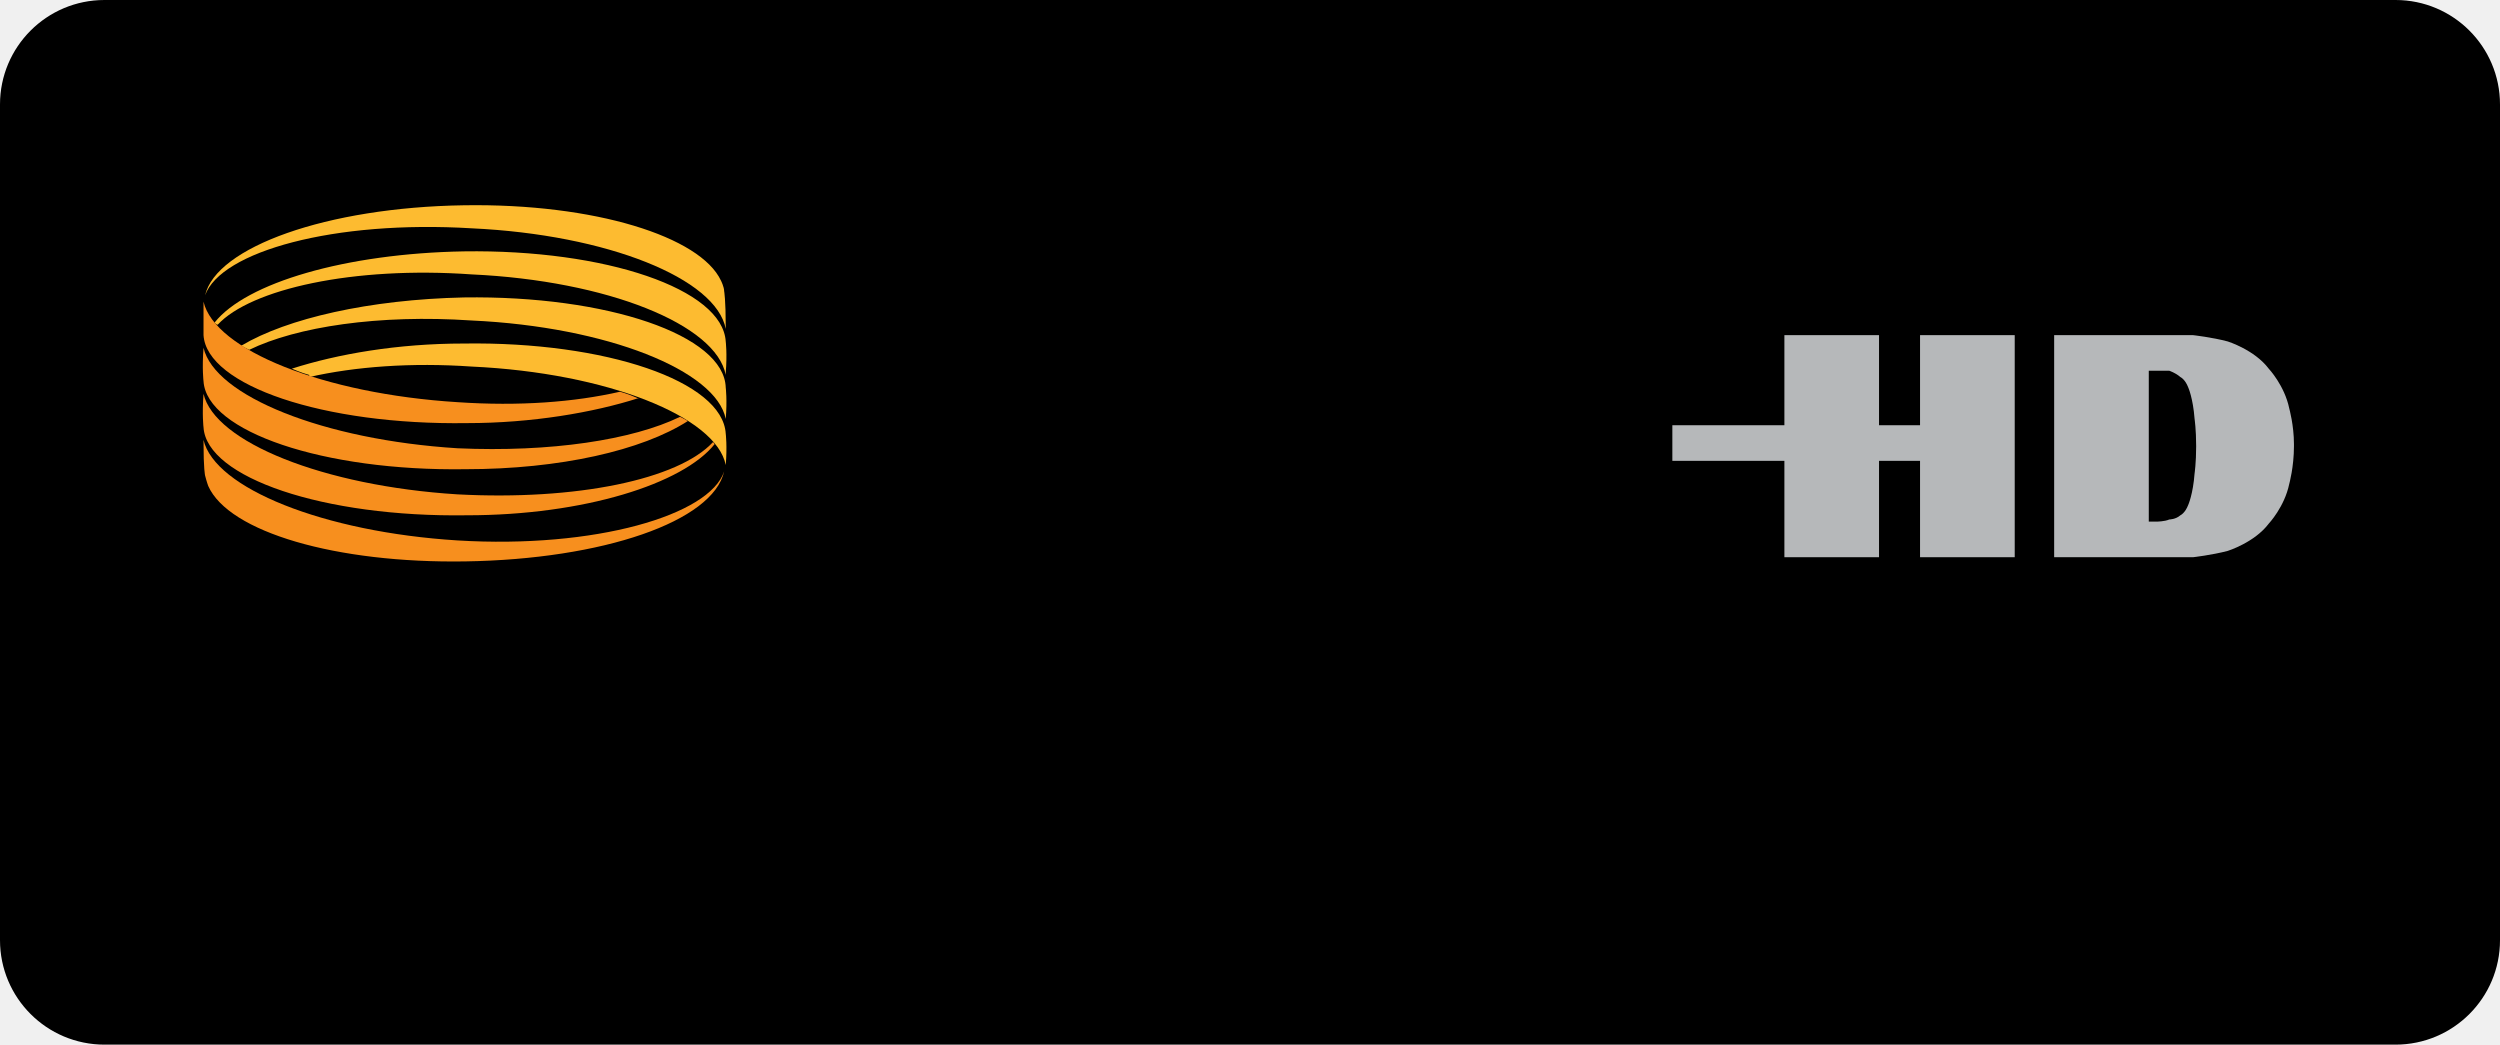
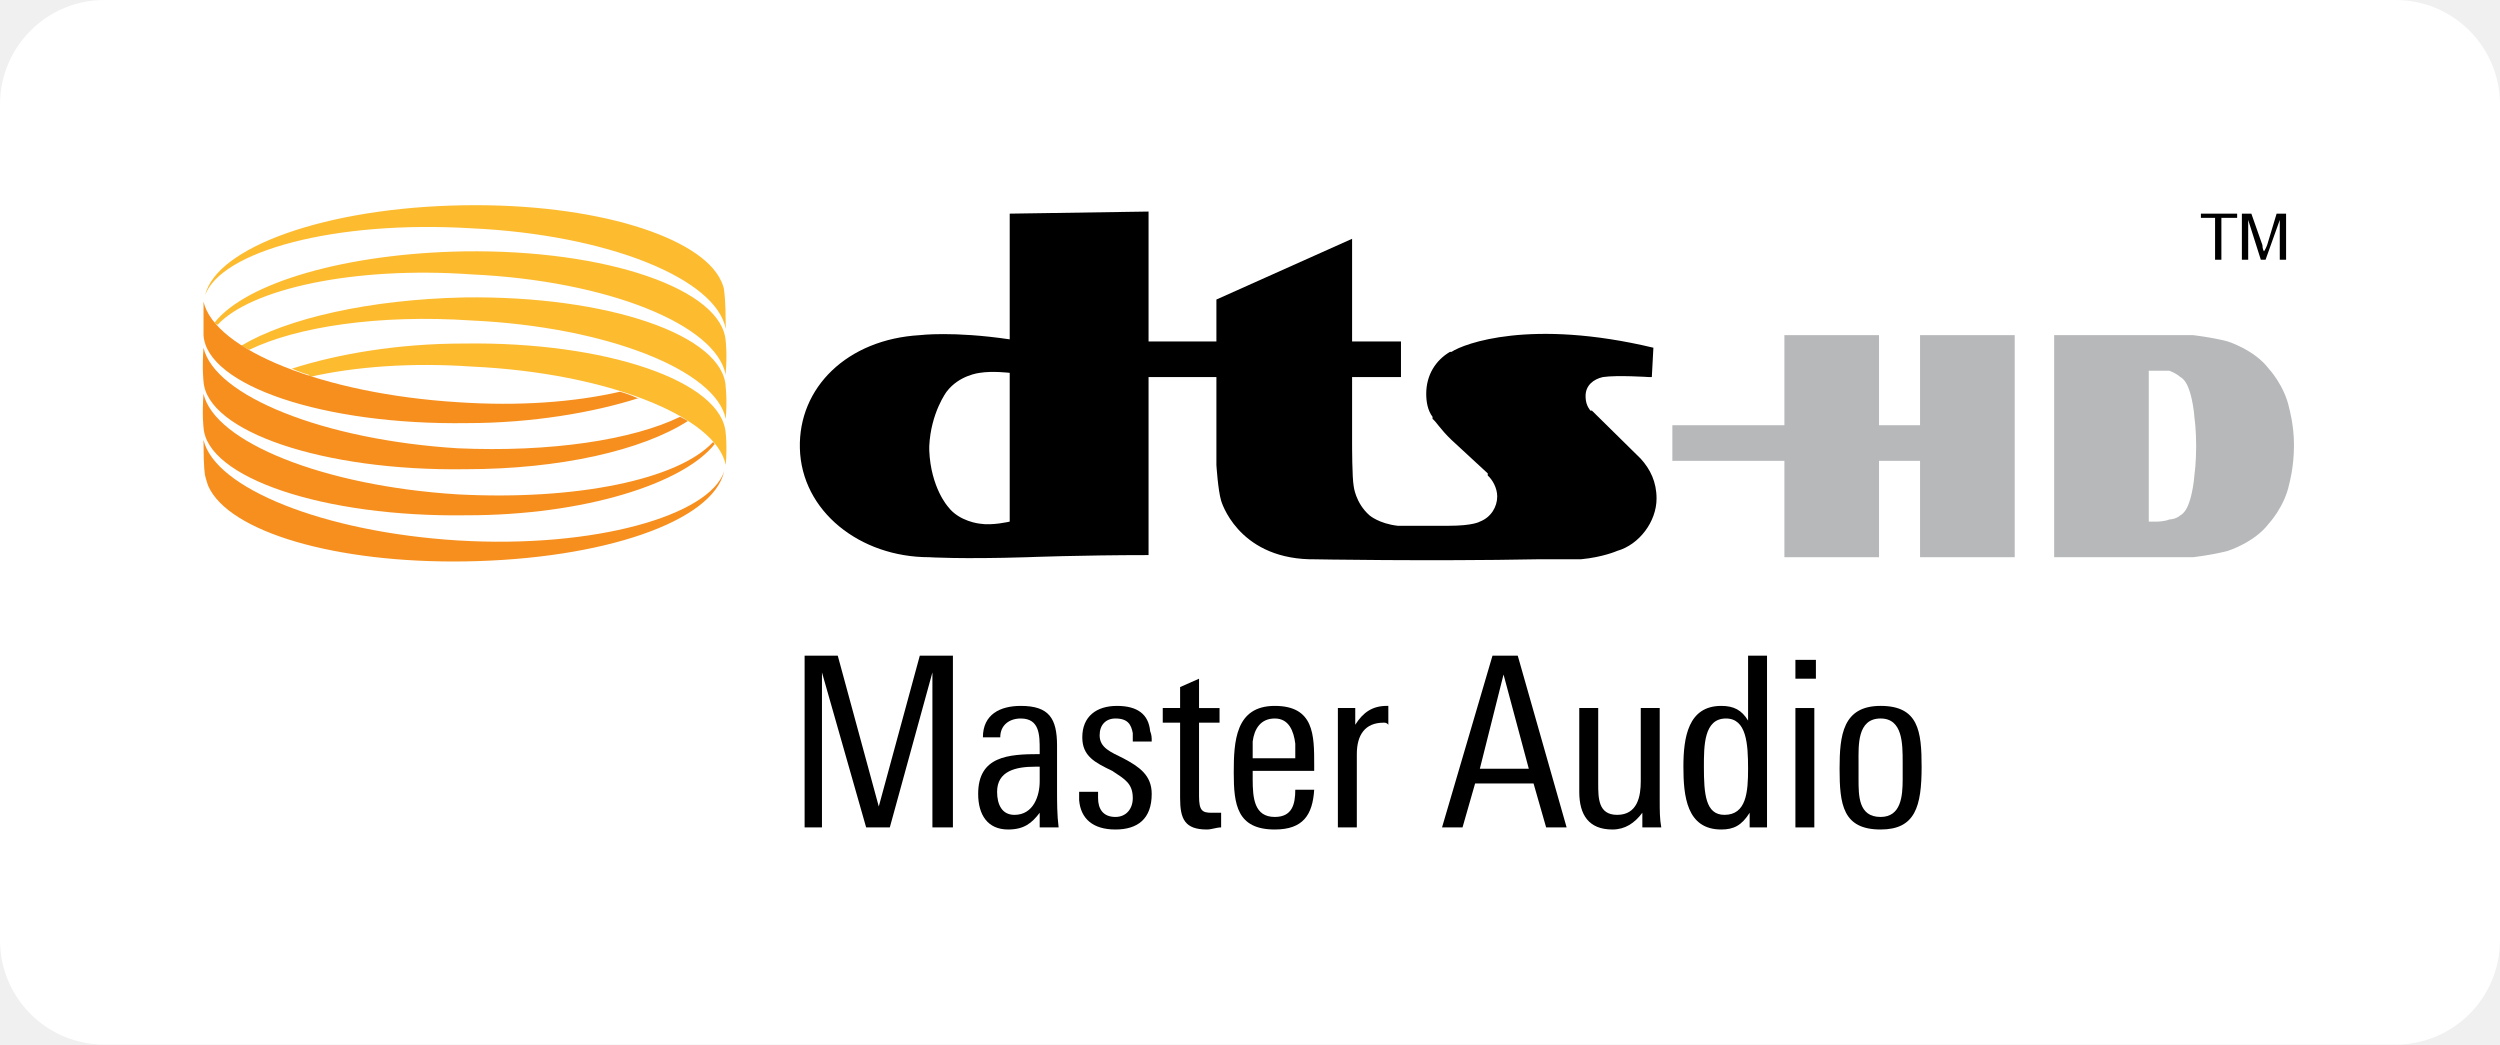
<svg xmlns="http://www.w3.org/2000/svg" viewBox="0 0 371.04 155.04" width="371.04" height="155.04" version="1.1">
-   <rect x="0" y="0" width="371.04" height="155.04" rx="15.504" ry="15.504" fill="#000000" />
+   <rect x="0" y="0" width="371.04" height="155.04" rx="15.504" ry="15.504" fill="#FFFFFF" />
  <g transform="translate(30.1015,30.4526)" enable-background="new -9.582 -9.933 330 114" fill="#000000">
    <defs>
</defs>
    <path d="M107.814,36.389c0.234,5.593,2.81,8.394,2.81,8.394  c1.641,2.18,4.685,2.484,4.685,2.484c1.872,0.316,4.447-0.305,4.447-0.305V24.884  c0,0-2.575-0.311-4.447,0c0,0-3.044,0.313-4.919,2.801c0,0-2.341,3.108-2.575,8.083V36.389   M140.363,51.931c-10.069,0-18.032,0.316-18.032,0.316c-9.832,0.305-14.517,0-14.517,0  c-10.304,0-18.967-6.844-19.201-16.169c-0.234-9.018,7.025-16.166,17.798-16.79  c0,0,4.916-0.621,13.345,0.624v-0.935V1.256l20.607-0.311v19.277h10.069V14.003l20.139-9.015  v15.234h7.254v5.285c-3.979,0-7.254,0-7.254,0v9.636c0,0.624,0,5.285,0.234,6.533  c0,0,0.234,2.484,2.338,4.348c0,0,1.406,1.242,4.213,1.559c0,0,0.938,0,2.578,0h4.922  c3.738,0,4.676-0.621,4.676-0.621c1.641-0.621,2.578-2.18,2.578-3.732  c0-1.248-0.703-2.49-1.406-3.111v-0.311l-5.385-4.975  c-1.635-1.553-2.338-2.798-2.807-3.108v-0.311c-0.703-0.932-0.938-2.177-0.938-3.419  c0-2.798,1.406-4.975,3.51-6.22h0.234c1.875-1.242,11.713-4.975,29.971-0.621l-0.234,4.354  h-0.469c0,0-4.676-0.311-6.785,0l0,0c-1.406,0.311-2.578,1.242-2.578,2.798  c0,0.932,0.234,1.553,0.703,2.177h0.234l7.254,7.148c1.406,1.556,2.344,3.425,2.344,5.909  c0,3.422-2.572,6.838-5.848,7.77c0,0-2.109,0.938-5.391,1.242c0,0-1.641,0-6.088,0h-0.234  c-16.389,0.316-33.486,0-33.486,0h-0.469c-10.767-0.305-13.11-8.701-13.11-8.701  c-0.466-1.553-0.7-5.285-0.7-5.285V25.508h-10.069V51.931z" />
    <path fill="#B6B8BA" d="M295.844,35.768c0-2.487-0.234-4.043-0.234-4.043  c-0.234-3.108-0.938-4.664-0.938-4.664c-0.469-1.242-1.172-1.553-1.172-1.553  c-0.703-0.624-1.641-0.935-1.641-0.935c-0.703,0-1.875,0-1.875,0h-1.172v22.389h1.172  c0,0,1.172,0,1.875-0.316c0,0,0.938,0,1.641-0.621c0,0,0.703-0.311,1.172-1.553  c0,0,0.703-1.553,0.938-4.664C295.61,39.808,295.844,38.255,295.844,35.768L295.844,35.768   M310.358,35.768c0,3.108-0.697,5.593-0.697,5.593c-0.703,3.422-3.047,5.906-3.047,5.906  c-2.109,2.801-6.088,4.043-6.088,4.043c-2.344,0.621-5.15,0.938-5.15,0.938  c-2.109,0-4.922,0-4.922,0h-15.686V19.288h15.686c0,0,2.812,0,4.922,0  c0,0,2.807,0.311,5.15,0.935c0,0,3.979,1.242,6.088,4.04c0,0,2.344,2.487,3.047,5.906  c0,0,0.697,2.49,0.697,5.285V35.768z" />
    <polyline fill="#B6B8BA" points="254.864,52.247 268.915,52.247 268.915,19.288 254.864,19.288   254.864,32.659 248.776,32.659 248.776,19.288 234.731,19.288 234.731,32.659 218.102,32.659   218.102,37.944 234.731,37.944 234.731,52.247 248.776,52.247 248.776,37.944 254.864,37.944   254.864,52.247 " />
    <path fill="#FDBB30" d="M2.21,17.735c4.916-5.285,20.136-8.707,37.699-7.462  c20.136,0.932,36.293,7.462,37.699,14.924v-0.313c0.234-2.798,0-4.661,0-4.661  c-0.469-7.772-17.798-13.682-38.871-13.368C21.177,7.165,6.426,11.516,1.742,17.425  C1.742,17.425,1.976,17.735,2.21,17.735L2.21,17.735" />
    <path fill="#FDBB30" d="M6.892,21.465c7.025-3.419,19.201-5.285,33.018-4.351  c20.136,0.932,36.293,7.459,37.699,14.61l0,0c0.234-2.798,0-4.664,0-4.664  c-0.234-7.772-17.563-13.679-38.871-13.368C24.69,14.003,12.514,16.801,5.723,20.844  C5.723,20.844,6.192,21.154,6.892,21.465L6.892,21.465" />
    <path fill="#FDBB30" d="M15.79,25.508c6.791-1.556,15.223-2.177,24.12-1.556  c20.136,0.932,36.293,7.462,37.699,14.613l0,0c0.234-2.798,0-4.664,0-4.664  c-0.469-7.772-17.798-13.679-38.871-13.368c-9.835,0-18.732,1.553-25.523,3.729  c0,0,1.406,0.621,2.575,0.935V25.508" />
    <path fill="#FDBB30" d="M0.335,13.382C1.976,6.23,18.368,0.324,38.738,0.014  C58.173-0.297,73.862,4.678,76.906,11.205c0,0,0.469,0.935,0.469,1.556  c0,0,0.234,1.242,0.234,5.285v0.311C76.203,10.895,60.045,4.367,39.91,3.433  C19.537,2.19,2.679,6.854,0.335,13.382L0.335,13.382" />
    <path fill="#F78F1E" d="M75.968,35.454c-4.682,5.906-19.433,10.57-36.762,10.57  C17.899,46.341,0.57,40.429,0.104,32.97c0,0-0.234-1.866,0-4.975l0,0  c1.638,7.148,17.795,13.682,37.699,14.924c17.561,0.932,32.78-2.18,37.931-7.775  L75.968,35.454L75.968,35.454" />
    <path fill="#F78F1E" d="M71.99,32.035c-6.791,4.354-18.967,7.151-33.018,7.151  C17.899,39.497,0.57,33.591,0.104,26.129c0,0-0.234-1.866,0-4.975l0,0  c1.638,7.151,17.795,13.679,37.699,14.924c13.813,0.621,25.989-1.245,33.015-4.664  C70.818,31.414,71.521,31.725,71.99,32.035L71.99,32.035" />
    <path fill="#F78F1E" d="M64.73,28.616c-6.791,2.177-15.923,3.729-25.523,3.729  C17.899,32.659,0.57,26.75,0.104,19.288c0,0,0-1.863,0-4.975l0,0  c1.638,7.151,17.795,13.682,37.699,14.924c9.132,0.621,17.326,0,24.117-1.553  c0,0,1.169,0.311,2.575,0.932H64.73" />
    <path fill="#F78F1E" d="M77.375,39.497c-1.641,7.465-18.029,13.055-38.402,13.371  C19.771,53.173,3.848,48.515,0.804,41.677c0,0-0.234-0.621-0.469-1.559  c0,0-0.231-0.932-0.231-4.975v-0.311c1.638,7.148,17.795,13.682,37.699,14.924  C58.173,50.999,75.268,46.024,77.375,39.497L77.375,39.497" />
    <polyline points="108.283,92.349 108.283,69.345 101.96,92.349 98.448,92.349 91.891,69.345   91.891,92.349 89.316,92.349 89.316,66.86 94.235,66.86 100.323,89.243 106.411,66.86   111.327,66.86 111.327,92.349 108.283,92.349 " />
    <path d="M124.206,83.337h-0.703c-2.81,0-5.619,0.621-5.619,3.727  c0,1.863,0.703,3.422,2.575,3.422c2.81,0,3.747-2.801,3.747-4.975V83.337 M124.206,92.349  v-2.174c-1.172,1.553-2.341,2.484-4.685,2.484c-3.044,0-4.447-2.174-4.447-5.285  c0-5.596,4.447-5.906,9.132-5.906V80.847c0-2.174,0-4.664-2.81-4.664  c-1.641,0-3.044,0.932-3.044,2.795l0,0h-2.575c0-3.416,2.575-4.664,5.619-4.664  c4.216,0,5.385,1.869,5.385,5.912v6.527c0,1.869,0,3.732,0.234,5.596H124.206z" />
    <path d="M135.444,92.659c-3.278,0-5.15-1.553-5.385-4.354c0-0.305,0-0.932,0-1.242h2.81  c0,0.311,0,0.621,0,0.938c0,1.547,0.703,2.795,2.575,2.795c1.641,0,2.578-1.248,2.578-2.795  c0-2.18-1.172-2.801-3.047-4.043c-2.575-1.242-4.447-2.18-4.447-4.98  c0-3.105,2.106-4.664,5.15-4.664s4.685,1.248,4.919,3.738  c0.234,0.621,0.234,0.926,0.234,1.547h-2.81c0-0.621,0-0.926,0-1.242  c-0.234-1.242-0.703-2.174-2.578-2.174c-1.403,0-2.341,0.932-2.341,2.49  c0,1.863,1.641,2.484,3.513,3.416c2.341,1.248,4.216,2.49,4.216,5.285  C140.832,91.106,138.722,92.659,135.444,92.659" />
    <path d="M149.026,92.659c-3.278,0-3.981-1.553-3.981-4.658V76.804h-2.575v-2.174h2.575v-3.111  l2.81-1.242v4.354h3.044v2.174h-3.044V87.685c0,2.18,0.469,2.49,1.875,2.49  c0.469,0,0.938,0,1.403,0v2.174C150.432,92.349,149.729,92.659,149.026,92.659" />
    <path d="M162.139,79.915c-0.234-1.863-0.938-3.732-3.041-3.732  c-2.109,0-3.047,1.553-3.281,3.416c0,0.938,0,1.559,0,2.49h6.322  C162.139,81.157,162.139,80.536,162.139,79.915 M155.817,83.958v1.242  c0,2.801,0.234,5.596,3.281,5.596c2.572,0,3.041-1.869,3.041-4.043h2.807  c-0.234,3.732-1.641,5.906-5.848,5.906c-5.622,0-6.091-3.732-6.091-8.396  s0.234-9.949,6.091-9.949c5.848,0,5.848,4.359,5.848,8.707v0.938H155.817z" />
    <path d="M175.252,76.804c-2.807,0-3.979,1.869-3.979,4.664v10.881h-2.812V78.052  c0-0.938,0-2.49,0-3.422h2.578v2.484c1.172-1.863,2.572-2.801,4.682-2.801h0.229v2.801  C175.721,76.804,175.487,76.804,175.252,76.804" />
    <path d="M193.047,69.655l-3.516,13.986h7.266L193.047,69.655 M199.37,92.349l-1.869-6.527  h-8.672l-1.869,6.527h-3.041l7.488-25.488h3.75l7.254,25.488H199.37z" />
    <path d="M213.649,92.349v-2.174c-1.166,1.553-2.572,2.484-4.441,2.484  c-3.516,0-4.922-2.174-4.922-5.596V74.63h2.812v11.191c0,2.18,0,4.664,2.812,4.664  c3.041,0,3.504-2.801,3.504-4.975V74.63h2.812v13.676c0,1.559,0,2.801,0.234,4.043H213.649" />
    <path d="M226.059,76.183c-3.275,0-3.275,4.043-3.275,7.154c0,4.037,0.234,7.148,3.047,7.148  c3.275,0,3.51-3.422,3.51-6.844C229.34,79.915,229.106,76.183,226.059,76.183   M229.575,92.349v-2.174c-1.172,1.863-2.344,2.484-4.213,2.484  c-5.15,0-5.619-4.975-5.619-9.322c0-4.359,0.703-9.023,5.619-9.023  c1.869,0,3.041,0.627,3.979,2.18v-9.633h2.812v22.066c0,0.938,0,2.49,0,3.422H229.575z" />
    <path d="M236.366,74.63h2.807v17.719h-2.807V74.63 M236.366,67.481h3.041v2.795h-3.041V67.481  z" />
    <path d="M252.286,82.716c0-2.801,0-6.533-3.275-6.533c-3.51,0-3.275,4.043-3.275,6.533v2.484  c0,2.484,0,5.596,3.275,5.596c3.041,0,3.275-3.111,3.275-5.596V82.716 M249.01,92.659  c-5.619,0-6.088-3.732-6.088-9.018c0-4.969,0.469-9.328,6.088-9.328  s6.088,3.738,6.088,9.023C255.098,89.243,254.161,92.659,249.01,92.659" />
    <polyline points="298.651,8.097 298.651,1.88 296.547,1.88 296.547,1.256 301.926,1.256   301.926,1.88 299.588,1.88 299.588,8.097 298.651,8.097 " />
    <path d="M302.629,8.097v-6.841h1.406l1.641,4.664c0,0.621,0.234,0.935,0.234,0.935  s0.234-0.313,0.469-0.935l1.406-4.664h1.406v6.841h-0.938V2.19l-2.109,5.906h-0.703l-1.875-5.906  v5.906H302.629" />
  </g>
</svg>
